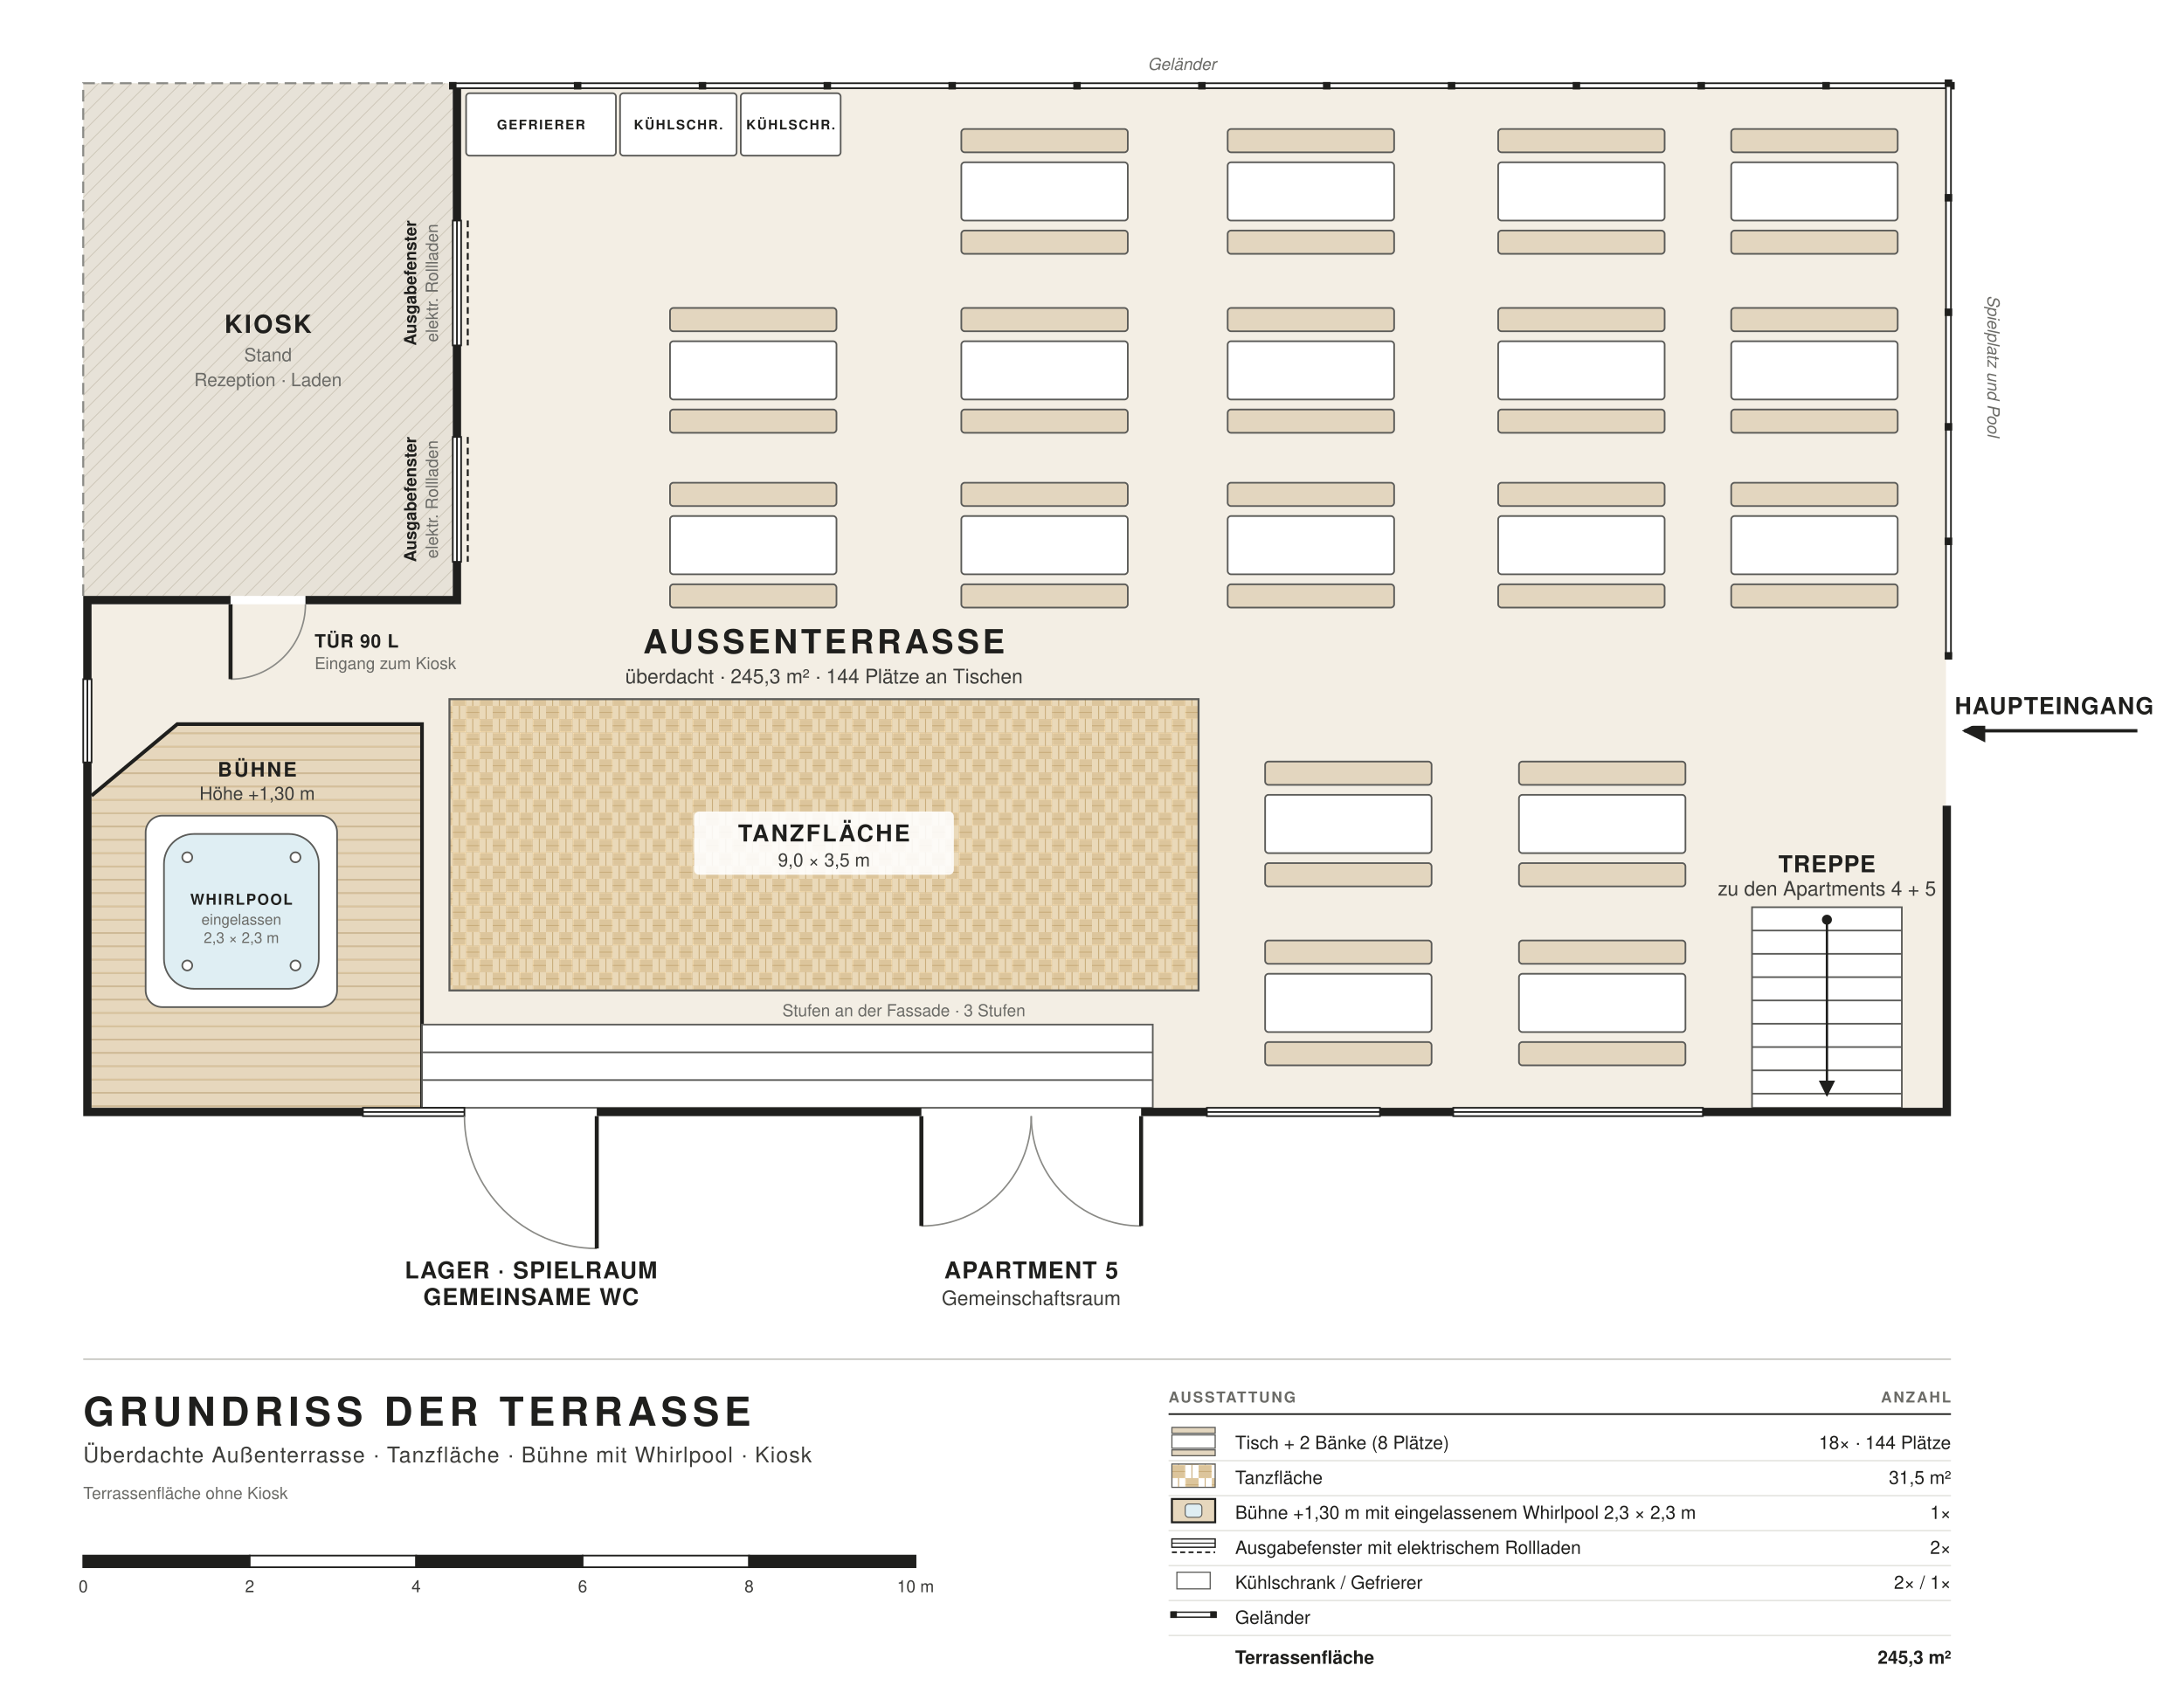
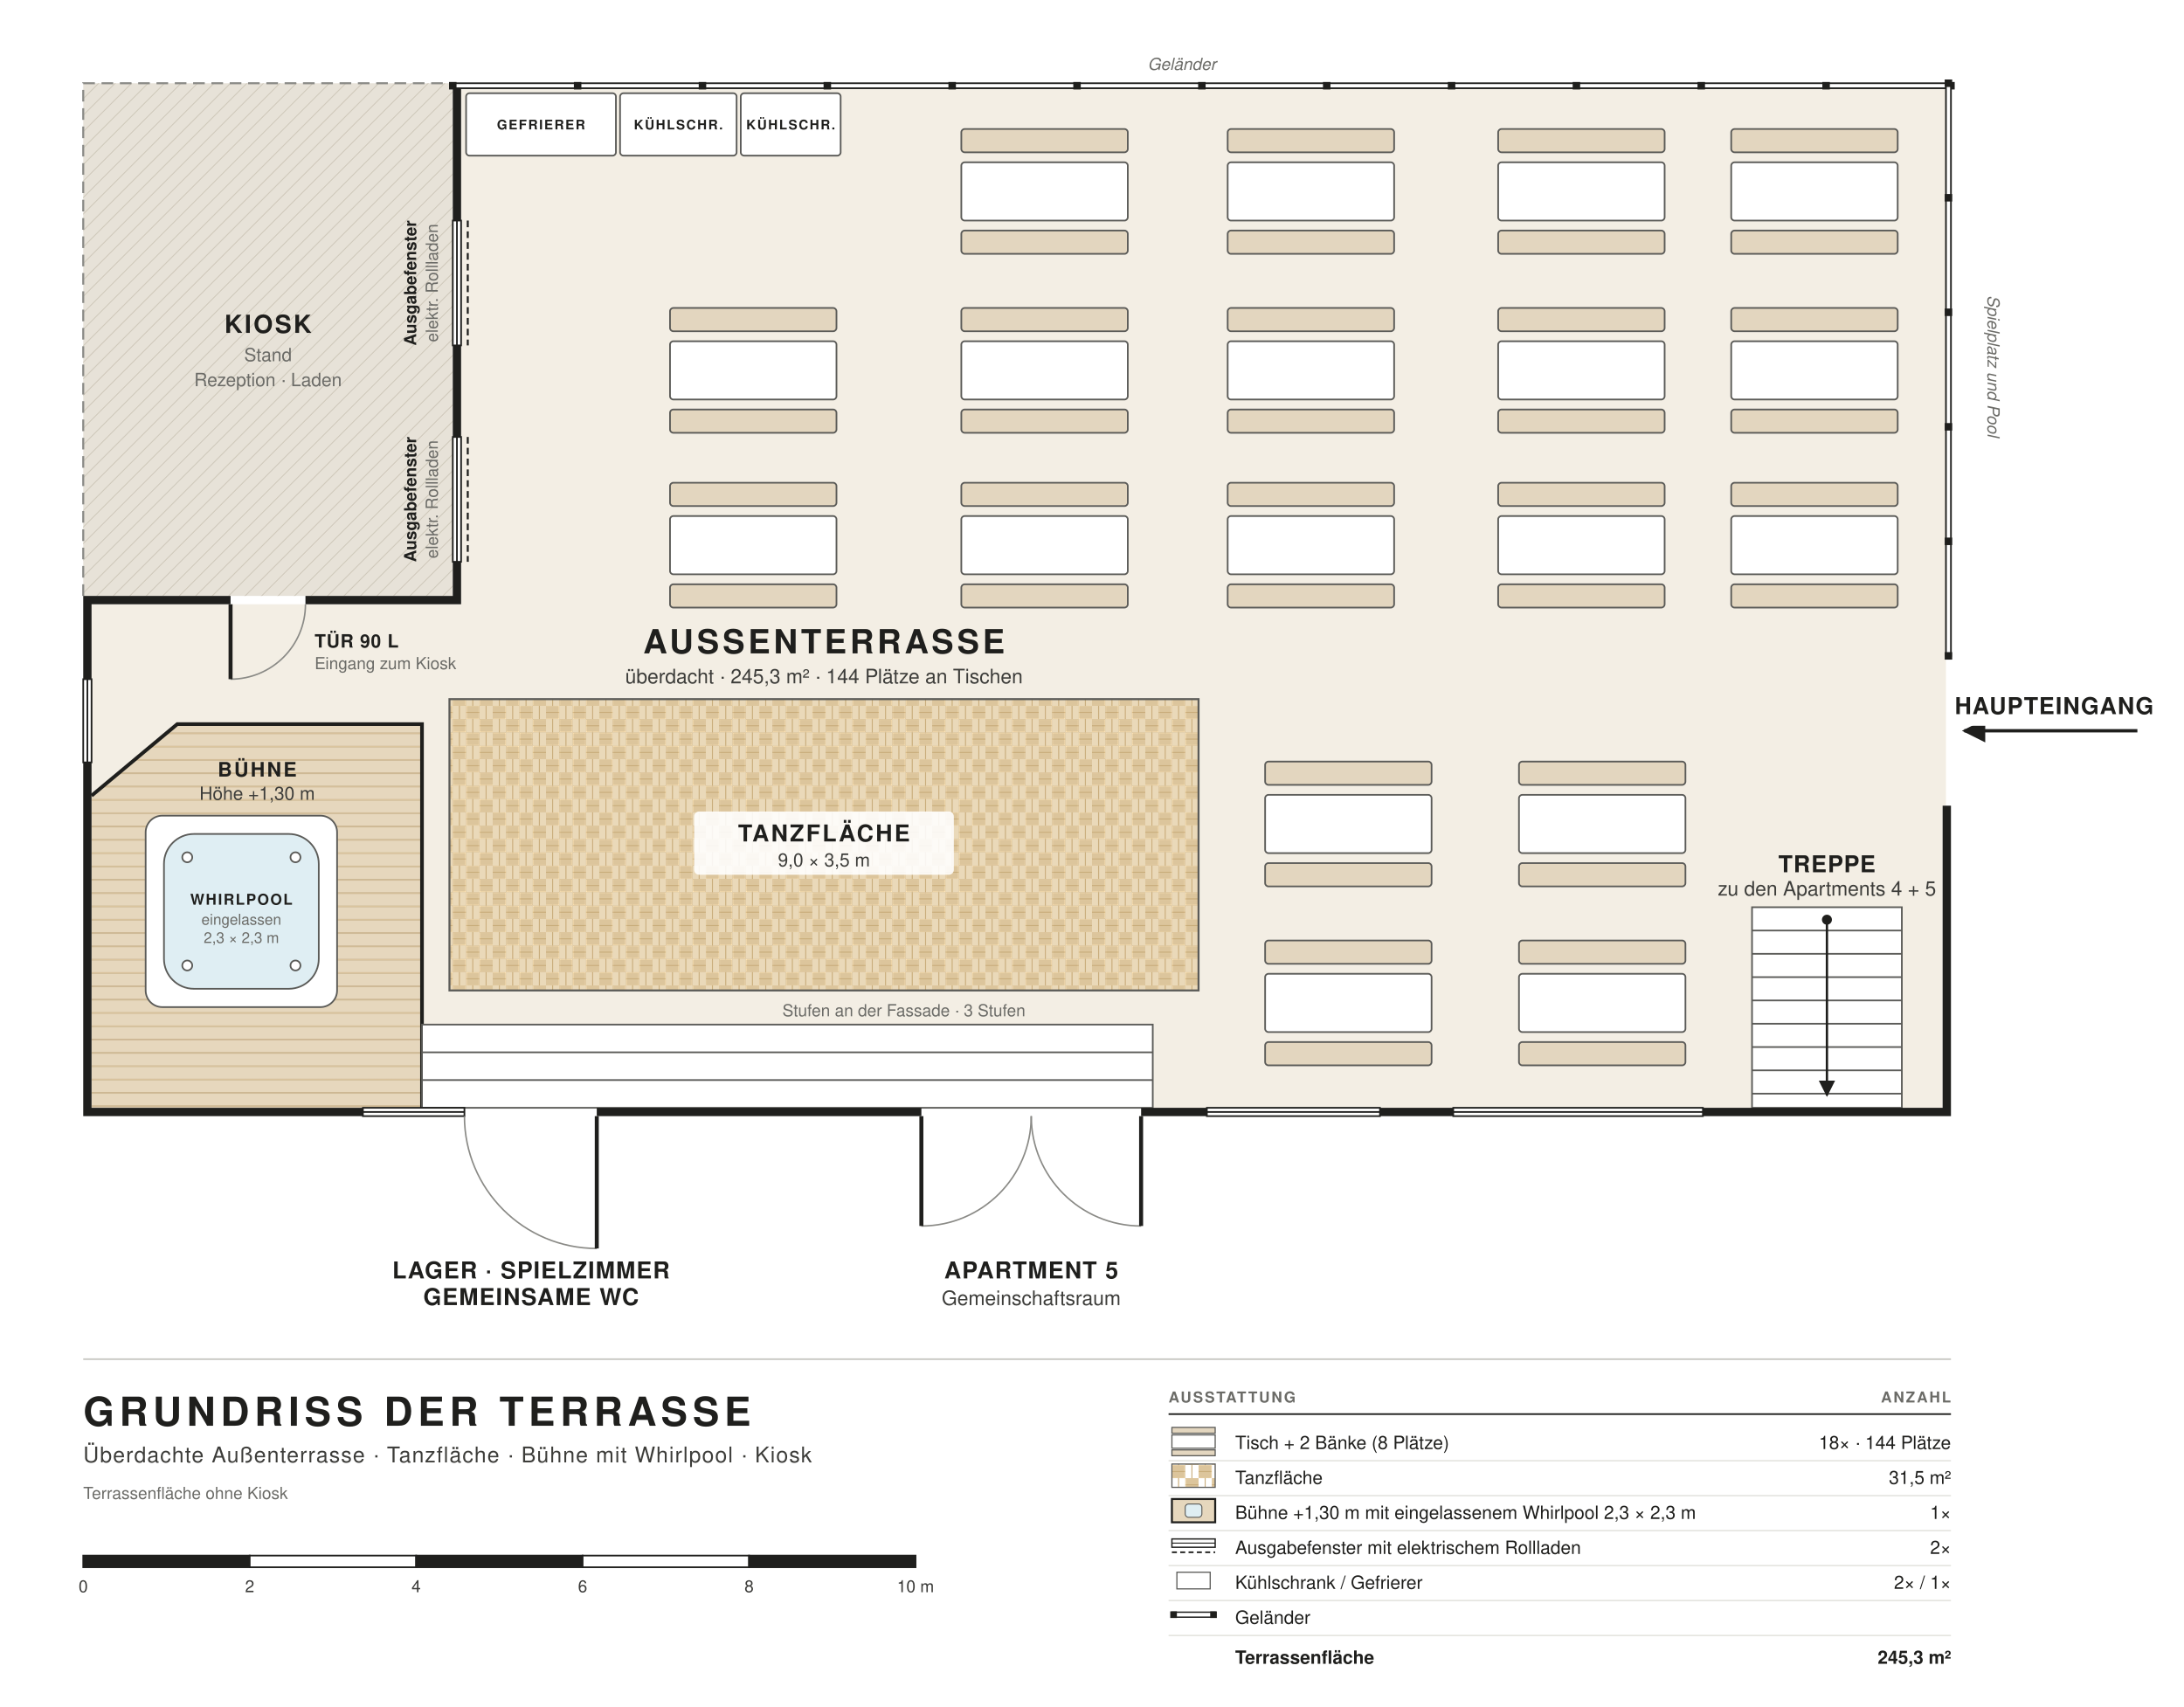
<svg xmlns="http://www.w3.org/2000/svg" viewBox="0 0 1312 1025" width="1312" height="1025" role="img" aria-labelledby="t d">
  <defs>
    <pattern id="sraf" width="7" height="7" patternUnits="userSpaceOnUse" patternTransform="rotate(45)">
      <line x1="0" y1="0" x2="0" y2="7" stroke="#cfc8ba" stroke-width="1" />
    </pattern>
    <pattern id="prkna" width="8" height="8" patternUnits="userSpaceOnUse">
      <line x1="0" y1="0.5" x2="8" y2="0.5" stroke="#cdb894" stroke-width="1" />
    </pattern>
    <pattern id="parkety" width="16" height="16" patternUnits="userSpaceOnUse">
      <path d="M0,0 H8 V8 H0 Z M8,8 H16 V16 H8 Z" fill="#dcc59c" />
      <path d="M0,4 H8 M8,12 H16 M12,0 V8 M4,8 V16" stroke="#c9ad7c" stroke-width=".6" />
    </pattern>
    <marker id="sipka" viewBox="0 0 10 10" refX="9" refY="5" markerWidth="7" markerHeight="7" orient="auto-start-reverse">
      <path d="M0,0 L10,5 L0,10 Z" fill="#1f1f1d" />
    </marker>
  </defs>
  <style>
    text{font-family:"Helvetica Neue",Helvetica,Arial,sans-serif;fill:#1f1f1d}
    .naz{font-size:20px;font-weight:700;letter-spacing:2px}
    .naz-s{font-size:12px;font-weight:700;letter-spacing:1.2px}
    .naz-m{font-size:9px;font-weight:700;letter-spacing:.8px}
    .plo{font-size:12px;fill:#3d3d3a}
    .pozn{font-size:10px;fill:#6b6b67;font-style:italic}
    .kt{font-size:10px;fill:#3a3a38}
    .h1{font-size:24px;font-weight:700;letter-spacing:3px}
    .h2{font-size:13px;fill:#3d3d3a;letter-spacing:.6px}
    .tb{font-size:11px}
    .tb-h{font-size:9px;fill:#6b6b67;letter-spacing:1px;font-weight:700}
    .vchod{font-size:14px;font-weight:700;letter-spacing:.6px}
    .vchod-pod{font-size:12px;fill:#3d3d3a}
  </style>
  <rect width="1312" height="1426" fill="#ffffff" />
  <polygon points="277,53 1169,53 1169,484 1167,484 1167,665.5 55,665.5 55,363 277,363" fill="#f3eee4" />
  <rect x="50" y="50" width="222" height="308" fill="#e7e2d8" />
  <rect x="50" y="50" width="222" height="308" fill="url(#sraf)" />
  <path d="M50,358 V50 H272" fill="none" stroke="#8a8a86" stroke-width="1.2" stroke-dasharray="7 4" />
  <polygon points="55,478 106.5,435 253.5,435 253.5,665.5 55,665.5" fill="#e6d7bd" />
  <polygon points="55,478 106.5,435 253.5,435 253.5,665.5 55,665.5" fill="url(#prkna)" />
  <polyline points="55,478 106.5,435 253.5,435 253.5,665.5" fill="none" stroke="#1f1f1d" stroke-width="2.2" />
  <rect x="270" y="420" width="450" height="175" fill="#ead9b9" />
  <rect x="270" y="420" width="450" height="175" fill="url(#parkety)" stroke="#5b5b58" stroke-width="1.2" />
  <rect x="253.5" y="615.5" width="439" height="50" fill="#ffffff" stroke="#5b5b58" stroke-width="1" />
  <line x1="253.5" y1="632.17" x2="692.5" y2="632.17" stroke="#5b5b58" stroke-width="1" />
  <line x1="253.5" y1="648.83" x2="692.5" y2="648.83" stroke="#5b5b58" stroke-width="1" />
  <g fill="#ffffff" stroke="#5b5b58" stroke-width="1">
    <rect x="577.5" y="97.5" width="100" height="35" rx="2" />
    <rect x="577.5" y="77.5" width="100" height="14" rx="2" fill="#e3d6bf" />
    <rect x="577.5" y="138.5" width="100" height="14" rx="2" fill="#e3d6bf" />
    <rect x="737.5" y="97.5" width="100" height="35" rx="2" />
    <rect x="737.5" y="77.5" width="100" height="14" rx="2" fill="#e3d6bf" />
    <rect x="737.5" y="138.5" width="100" height="14" rx="2" fill="#e3d6bf" />
    <rect x="900" y="97.5" width="100" height="35" rx="2" />
    <rect x="900" y="77.5" width="100" height="14" rx="2" fill="#e3d6bf" />
    <rect x="900" y="138.5" width="100" height="14" rx="2" fill="#e3d6bf" />
    <rect x="1040" y="97.5" width="100" height="35" rx="2" />
    <rect x="1040" y="77.5" width="100" height="14" rx="2" fill="#e3d6bf" />
    <rect x="1040" y="138.5" width="100" height="14" rx="2" fill="#e3d6bf" />
    <rect x="402.5" y="205" width="100" height="35" rx="2" />
    <rect x="402.5" y="185" width="100" height="14" rx="2" fill="#e3d6bf" />
    <rect x="402.5" y="246" width="100" height="14" rx="2" fill="#e3d6bf" />
    <rect x="577.5" y="205" width="100" height="35" rx="2" />
    <rect x="577.5" y="185" width="100" height="14" rx="2" fill="#e3d6bf" />
    <rect x="577.5" y="246" width="100" height="14" rx="2" fill="#e3d6bf" />
    <rect x="737.5" y="205" width="100" height="35" rx="2" />
    <rect x="737.5" y="185" width="100" height="14" rx="2" fill="#e3d6bf" />
    <rect x="737.5" y="246" width="100" height="14" rx="2" fill="#e3d6bf" />
    <rect x="900" y="205" width="100" height="35" rx="2" />
    <rect x="900" y="185" width="100" height="14" rx="2" fill="#e3d6bf" />
    <rect x="900" y="246" width="100" height="14" rx="2" fill="#e3d6bf" />
    <rect x="1040" y="205" width="100" height="35" rx="2" />
    <rect x="1040" y="185" width="100" height="14" rx="2" fill="#e3d6bf" />
    <rect x="1040" y="246" width="100" height="14" rx="2" fill="#e3d6bf" />
    <rect x="402.5" y="310" width="100" height="35" rx="2" />
    <rect x="402.5" y="290" width="100" height="14" rx="2" fill="#e3d6bf" />
    <rect x="402.5" y="351" width="100" height="14" rx="2" fill="#e3d6bf" />
    <rect x="577.5" y="310" width="100" height="35" rx="2" />
    <rect x="577.5" y="290" width="100" height="14" rx="2" fill="#e3d6bf" />
    <rect x="577.5" y="351" width="100" height="14" rx="2" fill="#e3d6bf" />
    <rect x="737.5" y="310" width="100" height="35" rx="2" />
    <rect x="737.5" y="290" width="100" height="14" rx="2" fill="#e3d6bf" />
    <rect x="737.5" y="351" width="100" height="14" rx="2" fill="#e3d6bf" />
    <rect x="900" y="310" width="100" height="35" rx="2" />
    <rect x="900" y="290" width="100" height="14" rx="2" fill="#e3d6bf" />
    <rect x="900" y="351" width="100" height="14" rx="2" fill="#e3d6bf" />
    <rect x="1040" y="310" width="100" height="35" rx="2" />
    <rect x="1040" y="290" width="100" height="14" rx="2" fill="#e3d6bf" />
    <rect x="1040" y="351" width="100" height="14" rx="2" fill="#e3d6bf" />
    <rect x="760" y="477.5" width="100" height="35" rx="2" />
    <rect x="760" y="457.5" width="100" height="14" rx="2" fill="#e3d6bf" />
    <rect x="760" y="518.5" width="100" height="14" rx="2" fill="#e3d6bf" />
    <rect x="912.5" y="477.5" width="100" height="35" rx="2" />
    <rect x="912.5" y="457.5" width="100" height="14" rx="2" fill="#e3d6bf" />
    <rect x="912.5" y="518.5" width="100" height="14" rx="2" fill="#e3d6bf" />
    <rect x="760" y="585" width="100" height="35" rx="2" />
    <rect x="760" y="565" width="100" height="14" rx="2" fill="#e3d6bf" />
    <rect x="760" y="626" width="100" height="14" rx="2" fill="#e3d6bf" />
    <rect x="912.5" y="585" width="100" height="35" rx="2" />
    <rect x="912.5" y="565" width="100" height="14" rx="2" fill="#e3d6bf" />
    <rect x="912.5" y="626" width="100" height="14" rx="2" fill="#e3d6bf" />
    <rect x="87.5" y="490" width="115" height="115" rx="10" />
    <rect x="98.5" y="501" width="93" height="93" rx="18" fill="#dfeef3" />
    <circle cx="112.5" cy="515" r="3" fill="#ffffff" />
    <circle cx="177.5" cy="515" r="3" fill="#ffffff" />
    <circle cx="112.5" cy="580" r="3" fill="#ffffff" />
    <circle cx="177.5" cy="580" r="3" fill="#ffffff" />
    <rect x="280" y="56" width="90" height="37.5" rx="2" />
    <rect x="372.5" y="56" width="70" height="37.5" rx="2" />
    <rect x="445" y="56" width="60" height="37.5" rx="2" />
    <rect x="1052.5" y="545" width="90" height="120.5" />
    <line x1="1052.5" y1="559" x2="1142.5" y2="559" />
    <line x1="1052.5" y1="573" x2="1142.5" y2="573" />
    <line x1="1052.5" y1="587" x2="1142.5" y2="587" />
    <line x1="1052.5" y1="601" x2="1142.5" y2="601" />
    <line x1="1052.5" y1="615" x2="1142.5" y2="615" />
    <line x1="1052.5" y1="629" x2="1142.5" y2="629" />
    <line x1="1052.5" y1="643" x2="1142.5" y2="643" />
    <line x1="1052.5" y1="657" x2="1142.5" y2="657" />
  </g>
  <line x1="1097.5" y1="552.5" x2="1097.5" y2="658" stroke="#1f1f1d" stroke-width="1.4" marker-end="url(#sipka)" />
  <circle cx="1097.5" cy="552.5" r="3" fill="#1f1f1d" />
  <text x="1097.5" y="524" text-anchor="middle" class="vchod">TREPPE</text>
  <text x="1097.5" y="538" text-anchor="middle" class="vchod-pod">zu den Apartments 4 + 5</text>
  <text x="325" y="77.75" text-anchor="middle" class="naz-m" style="font-size:8px">GEFRIERER</text>
  <text x="407.5" y="77.75" text-anchor="middle" class="naz-m" style="font-size:8px">KÜHLSCHR.</text>
  <text x="475" y="77.75" text-anchor="middle" class="naz-m" style="font-size:8px">KÜHLSCHR.</text>
  <text x="145" y="543.5" text-anchor="middle" class="naz-m">WHIRLPOOL</text>
  <text x="145" y="555.5" text-anchor="middle" class="pozn" style="font-style:normal;font-size:9px">eingelassen</text>
  <text x="145" y="566.5" text-anchor="middle" class="pozn" style="font-style:normal;font-size:9px">2,3 × 2,3 m</text>
  <text x="154.5" y="466.5" text-anchor="middle" class="naz-s">BÜHNE</text>
  <text x="154.5" y="480.5" text-anchor="middle" class="plo" style="font-size:11px">Höhe +1,30 m</text>
  <rect x="417" y="487.5" width="156" height="38" rx="3" fill="#ffffff" fill-opacity=".88" />
  <text x="495" y="505.5" text-anchor="middle" class="naz-s" style="font-size:14px">TANZFLÄCHE</text>
  <text x="495" y="520.5" text-anchor="middle" class="plo" style="font-size:11px">9,0 × 3,5 m</text>
  <text x="543" y="610.5" text-anchor="middle" class="pozn" style="font-style:normal">Stufen an der Fassade · 3 Stufen</text>
  <rect x="218" y="665.5" width="61" height="5" fill="#ffffff" stroke="#1f1f1d" stroke-width="1" />
  <line x1="218" y1="668" x2="279" y2="668" stroke="#1f1f1d" stroke-width="1" />
  <rect x="725" y="665.5" width="104" height="5" fill="#ffffff" stroke="#1f1f1d" stroke-width="1" />
  <line x1="725" y1="668" x2="829" y2="668" stroke="#1f1f1d" stroke-width="1" />
  <rect x="873" y="665.5" width="150" height="5" fill="#ffffff" stroke="#1f1f1d" stroke-width="1" />
  <line x1="873" y1="668" x2="1023" y2="668" stroke="#1f1f1d" stroke-width="1" />
  <rect x="50" y="408" width="5" height="50" fill="#ffffff" stroke="#1f1f1d" stroke-width="1" />
  <line x1="52.5" y1="408" x2="52.5" y2="458" stroke="#1f1f1d" stroke-width="1" />
  <rect x="272" y="132.5" width="5" height="75" fill="#ffffff" stroke="#1f1f1d" stroke-width="1" />
  <line x1="274.5" y1="132.5" x2="274.5" y2="207.5" stroke="#1f1f1d" stroke-width="1" />
  <line x1="281" y1="132.5" x2="281" y2="207.5" stroke="#1f1f1d" stroke-width="1.2" stroke-dasharray="4 2.5" />
  <text x="250" y="170" transform="rotate(-90 250 170)" text-anchor="middle" class="pozn" style="font-weight:700;font-style:normal;fill:#1f1f1d">Ausgabefenster</text>
  <text x="263" y="170" transform="rotate(-90 263 170)" text-anchor="middle" class="pozn" style="font-style:normal">elektr. Rollladen</text>
  <rect x="272" y="262.5" width="5" height="75" fill="#ffffff" stroke="#1f1f1d" stroke-width="1" />
  <line x1="274.5" y1="262.5" x2="274.5" y2="337.5" stroke="#1f1f1d" stroke-width="1" />
  <line x1="281" y1="262.5" x2="281" y2="337.5" stroke="#1f1f1d" stroke-width="1.2" stroke-dasharray="4 2.5" />
  <text x="250" y="300" transform="rotate(-90 250 300)" text-anchor="middle" class="pozn" style="font-weight:700;font-style:normal;fill:#1f1f1d">Ausgabefenster</text>
  <text x="263" y="300" transform="rotate(-90 263 300)" text-anchor="middle" class="pozn" style="font-style:normal">elektr. Rollladen</text>
  <path d="M50,665.5H218V670.5H50ZM358.5,665.5H553.5V670.5H358.5ZM685.5,665.5H725V670.5H685.5ZM829,665.5H873V670.5H829ZM1023,665.5H1172V670.5H1023ZM50,358H55V408H50ZM50,458H55V670.5H50ZM50,358H138.5V363H50ZM183.5,358H277V363H183.5ZM272,50H277V132.5H272ZM272,207.5H277V262.5H272ZM272,337.5H277V363H272ZM1167,484H1172V670.5H1167Z" fill="#1f1f1d" />
  <rect x="272" y="50" width="900" height="3" fill="#ffffff" stroke="#1f1f1d" stroke-width="1" />
  <rect x="269.75" y="49.25" width="4.5" height="4.5" fill="#1f1f1d" />
  <rect x="344.75" y="49.25" width="4.5" height="4.5" fill="#1f1f1d" />
  <rect x="419.75" y="49.25" width="4.5" height="4.5" fill="#1f1f1d" />
  <rect x="494.75" y="49.25" width="4.5" height="4.5" fill="#1f1f1d" />
  <rect x="569.75" y="49.25" width="4.5" height="4.5" fill="#1f1f1d" />
  <rect x="644.75" y="49.25" width="4.5" height="4.5" fill="#1f1f1d" />
  <rect x="719.75" y="49.25" width="4.5" height="4.5" fill="#1f1f1d" />
  <rect x="794.75" y="49.25" width="4.5" height="4.5" fill="#1f1f1d" />
  <rect x="869.75" y="49.25" width="4.5" height="4.5" fill="#1f1f1d" />
  <rect x="944.75" y="49.25" width="4.5" height="4.5" fill="#1f1f1d" />
  <rect x="1019.75" y="49.25" width="4.5" height="4.5" fill="#1f1f1d" />
  <rect x="1094.75" y="49.25" width="4.5" height="4.5" fill="#1f1f1d" />
  <rect x="1169.75" y="49.25" width="4.5" height="4.5" fill="#1f1f1d" />
  <rect x="1169" y="50" width="3" height="344" fill="#ffffff" stroke="#1f1f1d" stroke-width="1" />
  <rect x="1168.25" y="47.75" width="4.5" height="4.5" fill="#1f1f1d" />
  <rect x="1168.25" y="116.55" width="4.5" height="4.5" fill="#1f1f1d" />
  <rect x="1168.25" y="185.35" width="4.5" height="4.5" fill="#1f1f1d" />
  <rect x="1168.25" y="254.15" width="4.5" height="4.5" fill="#1f1f1d" />
  <rect x="1168.25" y="322.95" width="4.5" height="4.5" fill="#1f1f1d" />
  <rect x="1168.25" y="391.75" width="4.5" height="4.5" fill="#1f1f1d" />
  <path d="M358.5,750 A79.5,79.5 0 0 1 279,670.5" fill="none" stroke="#8a8a86" stroke-width="0.9" />
  <line x1="358.5" y1="670.5" x2="358.5" y2="750" stroke="#1f1f1d" stroke-width="2.4" />
  <path d="M553.5,736.5 A66,66 0 0 0 619.5,670.5" fill="none" stroke="#8a8a86" stroke-width="0.9" />
  <line x1="553.5" y1="670.5" x2="553.5" y2="736.5" stroke="#1f1f1d" stroke-width="2.4" />
  <path d="M685.5,736.5 A66,66 0 0 1 619.5,670.5" fill="none" stroke="#8a8a86" stroke-width="0.9" />
  <line x1="685.5" y1="670.5" x2="685.5" y2="736.5" stroke="#1f1f1d" stroke-width="2.4" />
  <path d="M138.5,408 A45,45 0 0 0 183.5,363" fill="none" stroke="#8a8a86" stroke-width="0.9" />
  <line x1="138.5" y1="363" x2="138.5" y2="408" stroke="#1f1f1d" stroke-width="2.4" />
  <text x="495" y="392.5" text-anchor="middle" class="naz">AUSSENTERRASSE</text>
  <text x="495" y="410.5" text-anchor="middle" class="plo">überdacht · 245,3 m² · 144 Plätze an Tischen</text>
  <text x="161" y="200" text-anchor="middle" class="naz-s" style="font-size:15px">KIOSK</text>
  <text x="161" y="217" text-anchor="middle" class="pozn" style="font-style:normal;font-size:11px">Stand</text>
  <text x="161" y="232" text-anchor="middle" class="pozn" style="font-style:normal;font-size:11px">Rezeption · Laden</text>
  <text x="710" y="42" text-anchor="middle" class="pozn">Geländer</text>
  <text x="189" y="389" class="naz-s" style="font-size:11px;letter-spacing:.4px">TÜR 90 L</text>
  <text x="189" y="402" class="pozn" style="font-style:normal">Eingang zum Kiosk</text>
  <text x="367.5" y="224.5" text-anchor="middle" class="naz-s" style="font-size:13px;letter-spacing:0" />
  <line x1="1284" y1="439" x2="1180" y2="439" stroke="#1f1f1d" stroke-width="2" marker-end="url(#sipka)" />
  <text x="1194" y="220" transform="rotate(90 1194 220)" text-anchor="middle" class="pozn">Spielplatz und Pool</text>
  <rect x="251.55" y="753" width="134.9" height="38" rx="3" fill="#ffffff" />
-   <text x="319" y="768" text-anchor="middle" class="vchod">LAGER · SPIELRAUM</text>
+   <text x="319" y="768" text-anchor="middle" class="vchod">LAGER · SPIELZIMMER</text>
  <text x="319" y="784" text-anchor="middle" class="vchod">GEMEINSAME WC</text>
  <rect x="548.5" y="753" width="142" height="38" rx="3" fill="#ffffff" />
  <text x="619.5" y="768" text-anchor="middle" class="vchod">APARTMENT 5</text>
  <text x="619.5" y="784" text-anchor="middle" class="vchod-pod">Gemeinschaftsraum</text>
  <rect x="1171.2" y="414" width="125.6" height="22" rx="3" fill="#ffffff" />
  <text x="1234" y="429" text-anchor="middle" class="vchod">HAUPTEINGANG</text>
  <line x1="50" y1="816.5" x2="1172" y2="816.5" stroke="#c9c9c4" stroke-width="1" />
  <text x="50" y="856.5" class="h1">GRUNDRISS DER TERRASSE</text>
  <text x="50" y="878.5" class="h2">Überdachte Außenterrasse · Tanzfläche · Bühne mit Whirlpool · Kiosk</text>
  <text x="50" y="900.5" class="pozn" style="font-style:normal">Terrassenfläche ohne Kiosk</text>
  <rect x="50" y="934.5" width="100" height="7" fill="#1f1f1d" stroke="#1f1f1d" stroke-width="1" />
  <rect x="150" y="934.5" width="100" height="7" fill="#ffffff" stroke="#1f1f1d" stroke-width="1" />
  <rect x="250" y="934.5" width="100" height="7" fill="#1f1f1d" stroke="#1f1f1d" stroke-width="1" />
  <rect x="350" y="934.5" width="100" height="7" fill="#ffffff" stroke="#1f1f1d" stroke-width="1" />
  <rect x="450" y="934.5" width="100" height="7" fill="#1f1f1d" stroke="#1f1f1d" stroke-width="1" />
  <text x="50" y="956.5" text-anchor="middle" class="kt">0</text>
  <text x="150" y="956.5" text-anchor="middle" class="kt">2</text>
  <text x="250" y="956.5" text-anchor="middle" class="kt">4</text>
  <text x="350" y="956.5" text-anchor="middle" class="kt">6</text>
  <text x="450" y="956.5" text-anchor="middle" class="kt">8</text>
  <text x="550" y="956.5" text-anchor="middle" class="kt">10 m</text>
  <text x="702" y="842.5" class="tb-h">AUSSTATTUNG</text>
  <text x="1172" y="842.5" text-anchor="end" class="tb-h">ANZAHL</text>
  <line x1="702" y1="849.5" x2="1172" y2="849.5" stroke="#1f1f1d" stroke-width="1" />
  <rect x="704" y="857.5" width="26" height="3.5" fill="#e3d6bf" stroke="#5b5b58" stroke-width=".7" />
  <rect x="704" y="862" width="26" height="8" fill="#fff" stroke="#5b5b58" stroke-width=".7" />
  <rect x="704" y="871" width="26" height="3.5" fill="#e3d6bf" stroke="#5b5b58" stroke-width=".7" />
  <text x="742" y="870.5" class="tb">Tisch + 2 Bänke (8 Plätze)</text>
  <text x="1172" y="870.5" text-anchor="end" class="tb">18× · 144 Plätze</text>
  <line x1="702" y1="877.5" x2="1172" y2="877.5" stroke="#e2e2dd" stroke-width="0.8" />
  <rect x="704" y="879.5" width="26" height="14" fill="url(#parkety)" stroke="#5b5b58" stroke-width=".7" />
  <text x="742" y="891.5" class="tb">Tanzfläche</text>
  <text x="1172" y="891.5" text-anchor="end" class="tb">31,5 m²</text>
  <line x1="702" y1="898.5" x2="1172" y2="898.5" stroke="#e2e2dd" stroke-width="0.8" />
  <rect x="704" y="900.5" width="26" height="14" fill="#e6d7bd" stroke="#1f1f1d" stroke-width="1.2" />
  <rect x="712" y="903.5" width="10" height="8" rx="2" fill="#dfeef3" stroke="#5b5b58" stroke-width=".6" />
  <text x="742" y="912.5" class="tb">Bühne +1,30 m mit eingelassenem Whirlpool 2,3 × 2,3 m</text>
  <text x="1172" y="912.5" text-anchor="end" class="tb">1×</text>
  <line x1="702" y1="919.5" x2="1172" y2="919.5" stroke="#e2e2dd" stroke-width="0.8" />
  <rect x="704" y="924.5" width="26" height="5" fill="#fff" stroke="#1f1f1d" stroke-width=".8" />
  <line x1="704" y1="927" x2="730" y2="927" stroke="#1f1f1d" stroke-width=".6" />
  <line x1="704" y1="932.5" x2="730" y2="932.5" stroke="#1f1f1d" stroke-width="1" stroke-dasharray="3 2" />
  <text x="742" y="933.5" class="tb">Ausgabefenster mit elektrischem Rollladen</text>
  <text x="1172" y="933.5" text-anchor="end" class="tb">2×</text>
  <line x1="702" y1="940.5" x2="1172" y2="940.5" stroke="#e2e2dd" stroke-width="0.8" />
  <rect x="707" y="944.5" width="20" height="10" fill="#fff" stroke="#5b5b58" stroke-width=".7" />
  <text x="742" y="954.5" class="tb">Kühlschrank / Gefrierer</text>
  <text x="1172" y="954.5" text-anchor="end" class="tb">2× / 1×</text>
  <line x1="702" y1="961.5" x2="1172" y2="961.5" stroke="#e2e2dd" stroke-width="0.8" />
  <rect x="704" y="968.5" width="26" height="3" fill="#fff" stroke="#1f1f1d" stroke-width=".8" />
  <rect x="703" y="968" width="4" height="4" fill="#1f1f1d" />
  <rect x="727" y="968" width="4" height="4" fill="#1f1f1d" />
  <text x="742" y="975.5" class="tb">Geländer</text>
  <text x="1172" y="975.5" text-anchor="end" class="tb" />
  <line x1="702" y1="982.5" x2="1172" y2="982.5" stroke="#e2e2dd" stroke-width="0.8" />
  <text x="742" y="999.5" class="tb" style="font-weight:700">Terrassenfläche</text>
  <text x="1172" y="999.5" text-anchor="end" class="tb" style="font-weight:700">245,3 m²</text>
  <line x1="50" y1="1039.5" x2="1172" y2="1039.5" stroke="#c9c9c4" stroke-width="1" />
  <rect x="90" y="1151.5" width="500.8" height="224" fill="#e7e2d8" />
  <rect x="90" y="1151.5" width="500.8" height="224" fill="url(#sraf)" stroke="#1f1f1d" stroke-width="1.6" />
  <rect x="80.4" y="1140.3" width="520" height="11.2" fill="#4a4a48" />
  <line x1="18" y1="1375.5" x2="662.8" y2="1375.5" stroke="#1f1f1d" stroke-width="2.6" />
  <line x1="18" y1="1377.5" x2="8.4" y2="1384.5" stroke="#8a8a86" stroke-width=".8" />
  <line x1="32.4" y1="1377.5" x2="22.8" y2="1384.5" stroke="#8a8a86" stroke-width=".8" />
  <line x1="46.8" y1="1377.5" x2="37.2" y2="1384.5" stroke="#8a8a86" stroke-width=".8" />
  <line x1="61.2" y1="1377.5" x2="51.6" y2="1384.5" stroke="#8a8a86" stroke-width=".8" />
  <line x1="75.6" y1="1377.5" x2="66" y2="1384.5" stroke="#8a8a86" stroke-width=".8" />
  <line x1="90" y1="1377.5" x2="80.4" y2="1384.5" stroke="#8a8a86" stroke-width=".8" />
  <line x1="104.4" y1="1377.5" x2="94.8" y2="1384.5" stroke="#8a8a86" stroke-width=".8" />
  <line x1="118.8" y1="1377.5" x2="109.2" y2="1384.5" stroke="#8a8a86" stroke-width=".8" />
  <line x1="133.2" y1="1377.5" x2="123.6" y2="1384.5" stroke="#8a8a86" stroke-width=".8" />
  <line x1="147.6" y1="1377.5" x2="138" y2="1384.5" stroke="#8a8a86" stroke-width=".8" />
  <line x1="162" y1="1377.5" x2="152.4" y2="1384.5" stroke="#8a8a86" stroke-width=".8" />
  <line x1="176.4" y1="1377.5" x2="166.8" y2="1384.5" stroke="#8a8a86" stroke-width=".8" />
  <line x1="190.8" y1="1377.5" x2="181.2" y2="1384.5" stroke="#8a8a86" stroke-width=".8" />
  <line x1="205.2" y1="1377.5" x2="195.6" y2="1384.5" stroke="#8a8a86" stroke-width=".8" />
  <line x1="219.6" y1="1377.5" x2="210" y2="1384.5" stroke="#8a8a86" stroke-width=".8" />
  <line x1="234" y1="1377.5" x2="224.4" y2="1384.5" stroke="#8a8a86" stroke-width=".8" />
  <line x1="248.4" y1="1377.5" x2="238.8" y2="1384.5" stroke="#8a8a86" stroke-width=".8" />
  <line x1="262.8" y1="1377.5" x2="253.2" y2="1384.5" stroke="#8a8a86" stroke-width=".8" />
  <line x1="277.2" y1="1377.5" x2="267.6" y2="1384.5" stroke="#8a8a86" stroke-width=".8" />
  <line x1="291.6" y1="1377.5" x2="282" y2="1384.5" stroke="#8a8a86" stroke-width=".8" />
  <line x1="306" y1="1377.5" x2="296.4" y2="1384.5" stroke="#8a8a86" stroke-width=".8" />
  <line x1="320.4" y1="1377.5" x2="310.8" y2="1384.5" stroke="#8a8a86" stroke-width=".8" />
  <line x1="334.8" y1="1377.5" x2="325.2" y2="1384.5" stroke="#8a8a86" stroke-width=".8" />
  <line x1="349.2" y1="1377.5" x2="339.6" y2="1384.5" stroke="#8a8a86" stroke-width=".8" />
  <line x1="363.6" y1="1377.5" x2="354" y2="1384.5" stroke="#8a8a86" stroke-width=".8" />
  <line x1="378" y1="1377.5" x2="368.4" y2="1384.5" stroke="#8a8a86" stroke-width=".8" />
  <line x1="392.4" y1="1377.5" x2="382.8" y2="1384.5" stroke="#8a8a86" stroke-width=".8" />
  <line x1="406.8" y1="1377.5" x2="397.2" y2="1384.5" stroke="#8a8a86" stroke-width=".8" />
  <line x1="421.2" y1="1377.5" x2="411.6" y2="1384.5" stroke="#8a8a86" stroke-width=".8" />
  <line x1="435.6" y1="1377.5" x2="426" y2="1384.5" stroke="#8a8a86" stroke-width=".8" />
  <line x1="450" y1="1377.5" x2="440.4" y2="1384.5" stroke="#8a8a86" stroke-width=".8" />
  <line x1="464.4" y1="1377.5" x2="454.8" y2="1384.5" stroke="#8a8a86" stroke-width=".8" />
  <line x1="478.8" y1="1377.5" x2="469.2" y2="1384.5" stroke="#8a8a86" stroke-width=".8" />
  <line x1="493.2" y1="1377.5" x2="483.6" y2="1384.5" stroke="#8a8a86" stroke-width=".8" />
  <line x1="507.6" y1="1377.5" x2="498" y2="1384.5" stroke="#8a8a86" stroke-width=".8" />
  <line x1="522" y1="1377.5" x2="512.4" y2="1384.5" stroke="#8a8a86" stroke-width=".8" />
  <line x1="536.4" y1="1377.5" x2="526.8" y2="1384.5" stroke="#8a8a86" stroke-width=".8" />
  <line x1="550.8" y1="1377.5" x2="541.2" y2="1384.5" stroke="#8a8a86" stroke-width=".8" />
  <line x1="565.2" y1="1377.5" x2="555.6" y2="1384.5" stroke="#8a8a86" stroke-width=".8" />
  <line x1="579.6" y1="1377.5" x2="570" y2="1384.5" stroke="#8a8a86" stroke-width=".8" />
  <line x1="594" y1="1377.5" x2="584.4" y2="1384.5" stroke="#8a8a86" stroke-width=".8" />
  <line x1="608.4" y1="1377.5" x2="598.8" y2="1384.5" stroke="#8a8a86" stroke-width=".8" />
  <line x1="622.8" y1="1377.5" x2="613.2" y2="1384.5" stroke="#8a8a86" stroke-width=".8" />
  <line x1="637.2" y1="1377.5" x2="627.6" y2="1384.5" stroke="#8a8a86" stroke-width=".8" />
  <line x1="651.6" y1="1377.5" x2="642" y2="1384.5" stroke="#8a8a86" stroke-width=".8" />
  <rect x="126.8" y="1179.5" width="128" height="20" fill="#d9d5cc" stroke="#1f1f1d" stroke-width="1" />
  <rect x="126.8" y="1199.5" width="4" height="96" fill="#bdb8ae" stroke="#1f1f1d" stroke-width=".6" />
  <rect x="250.8" y="1199.5" width="4" height="96" fill="#bdb8ae" stroke="#1f1f1d" stroke-width=".6" />
  <rect x="130.8" y="1199.5" width="120" height="96" fill="#dfeef3" stroke="#1f1f1d" stroke-width="1.3" />
  <line x1="150.8" y1="1209.1" x2="174.8" y2="1233.1" stroke="#ffffff" stroke-width="3" />
  <rect x="121.2" y="1295.5" width="139.2" height="4.8" fill="#ffffff" stroke="#1f1f1d" stroke-width="1" />
  <rect x="334.8" y="1179.5" width="128" height="20" fill="#d9d5cc" stroke="#1f1f1d" stroke-width="1" />
  <rect x="334.8" y="1199.5" width="4" height="96" fill="#bdb8ae" stroke="#1f1f1d" stroke-width=".6" />
  <rect x="458.8" y="1199.5" width="4" height="96" fill="#bdb8ae" stroke="#1f1f1d" stroke-width=".6" />
  <rect x="338.8" y="1199.5" width="120" height="96" fill="#dfeef3" stroke="#1f1f1d" stroke-width="1.3" />
  <line x1="358.8" y1="1209.1" x2="382.8" y2="1233.1" stroke="#ffffff" stroke-width="3" />
  <rect x="329.2" y="1295.5" width="139.2" height="4.8" fill="#ffffff" stroke="#1f1f1d" stroke-width="1" />
</svg>
